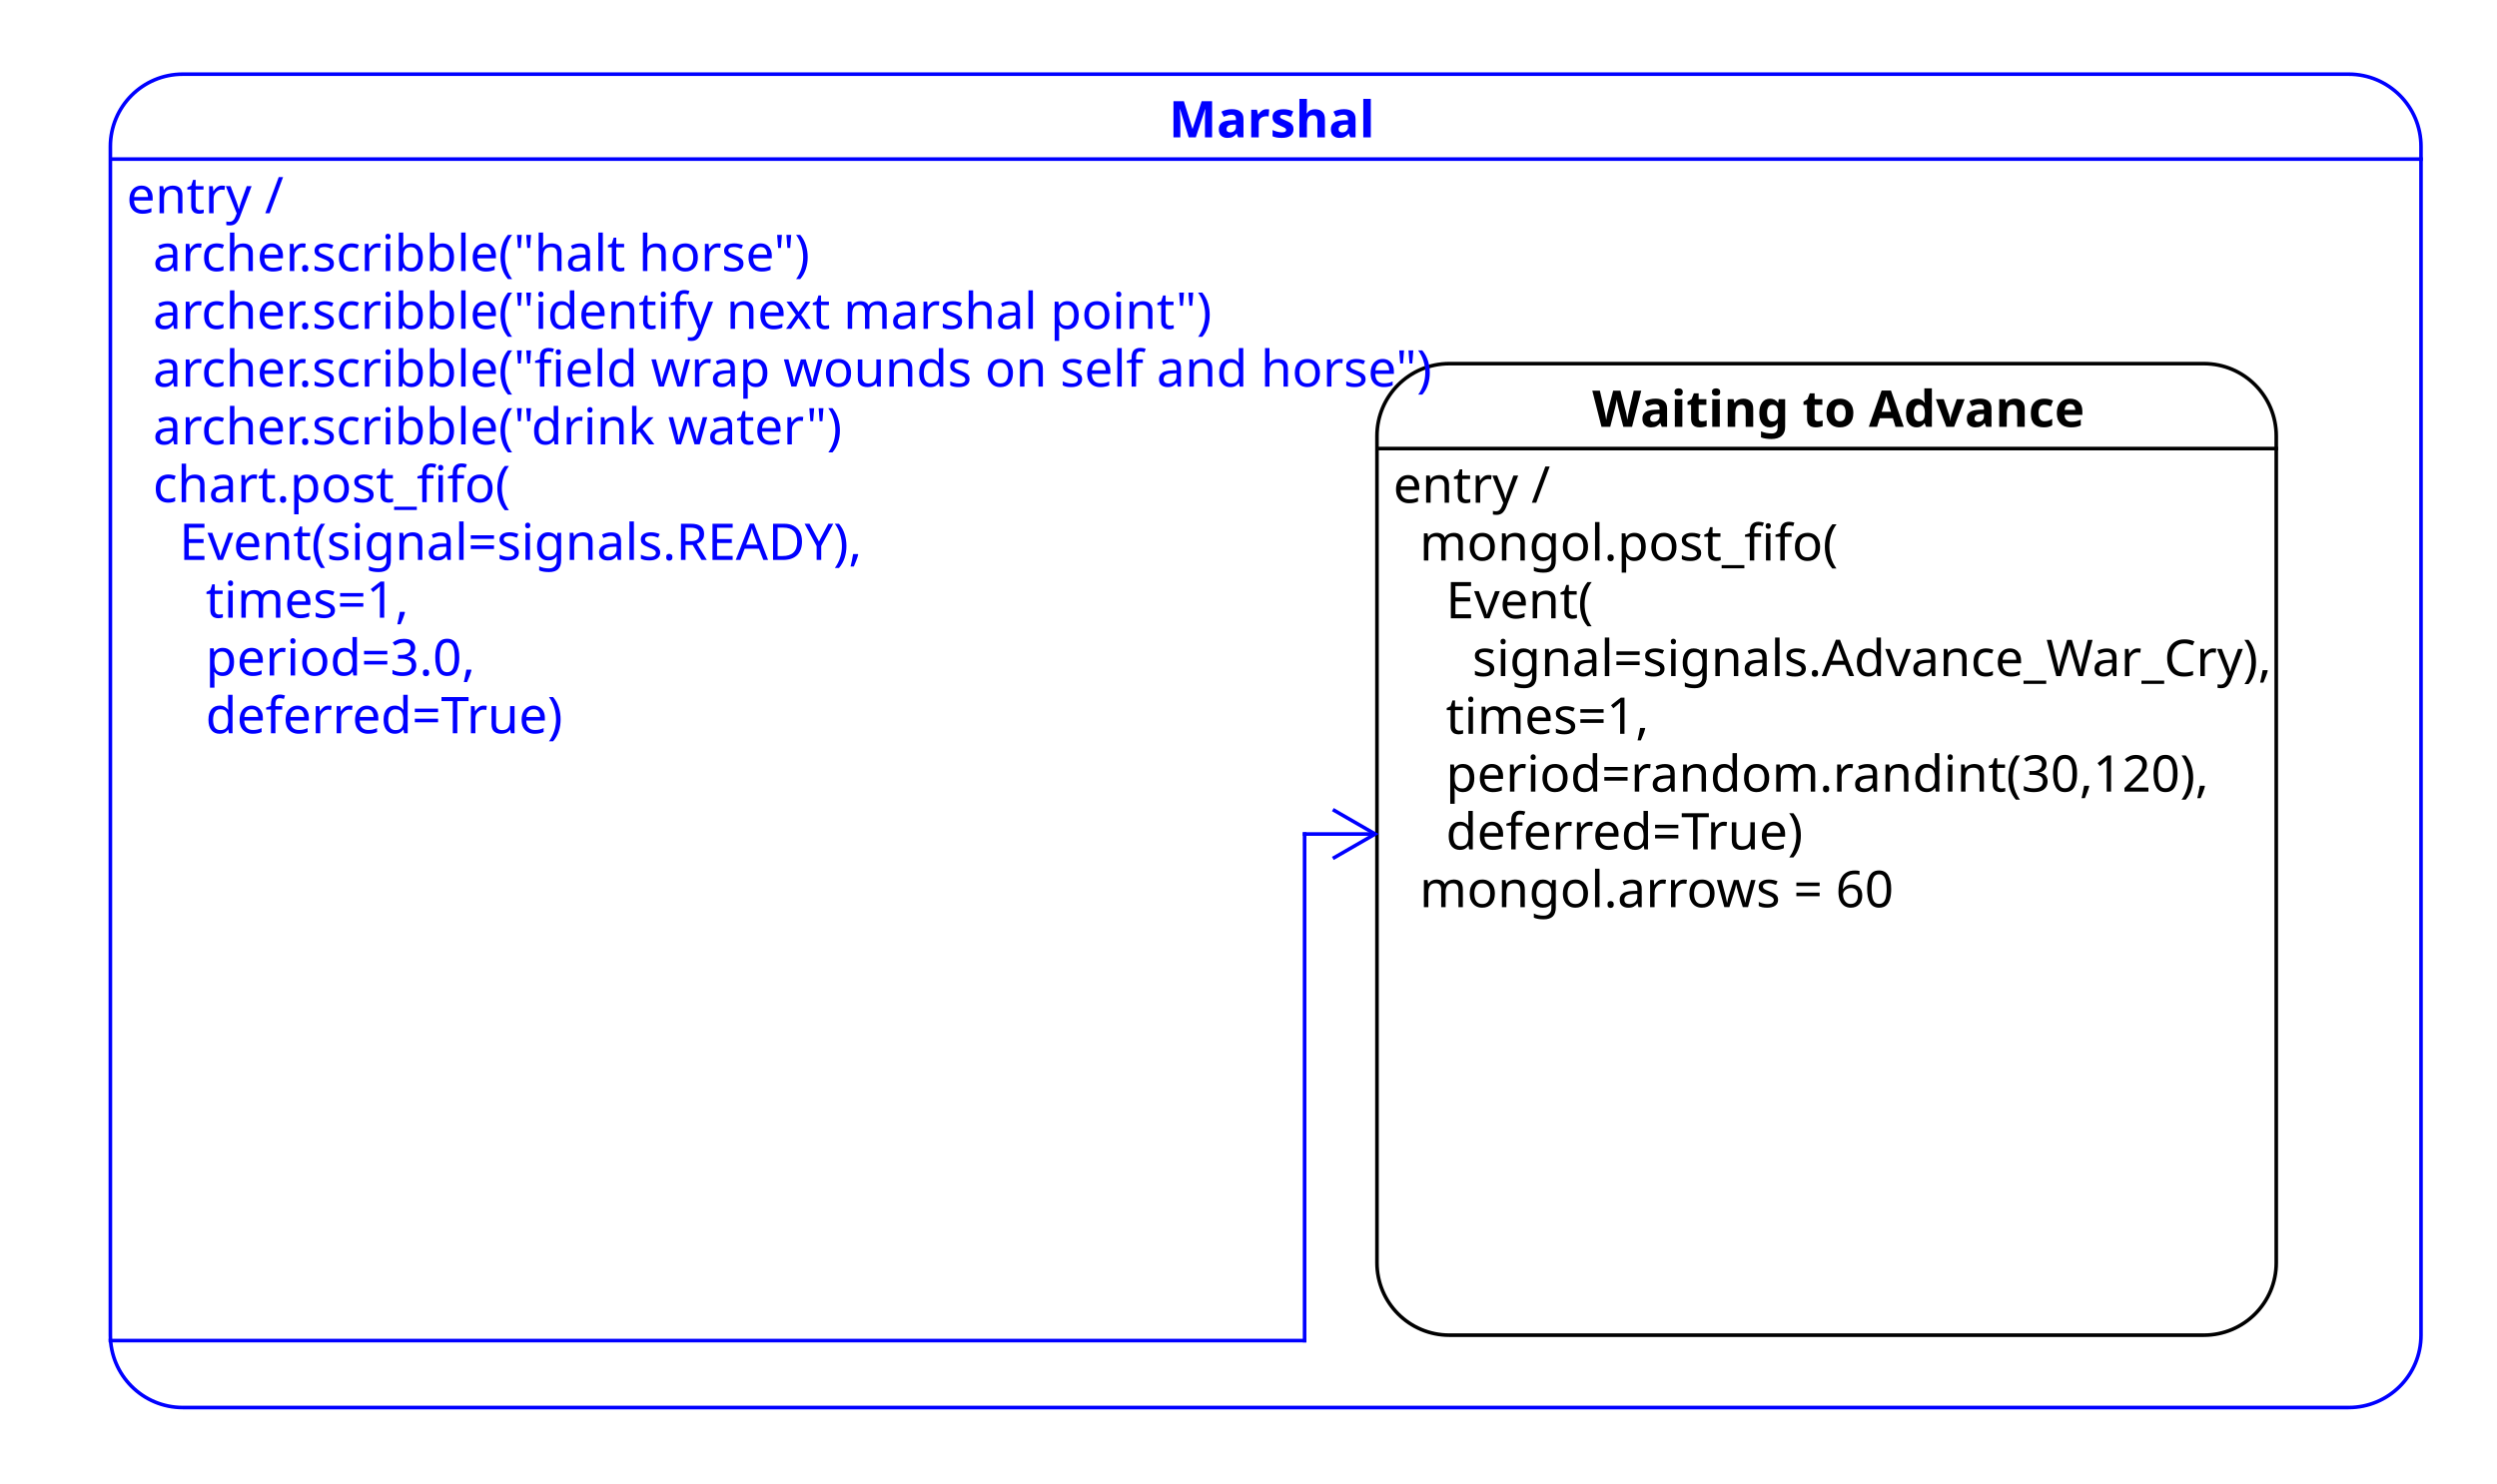
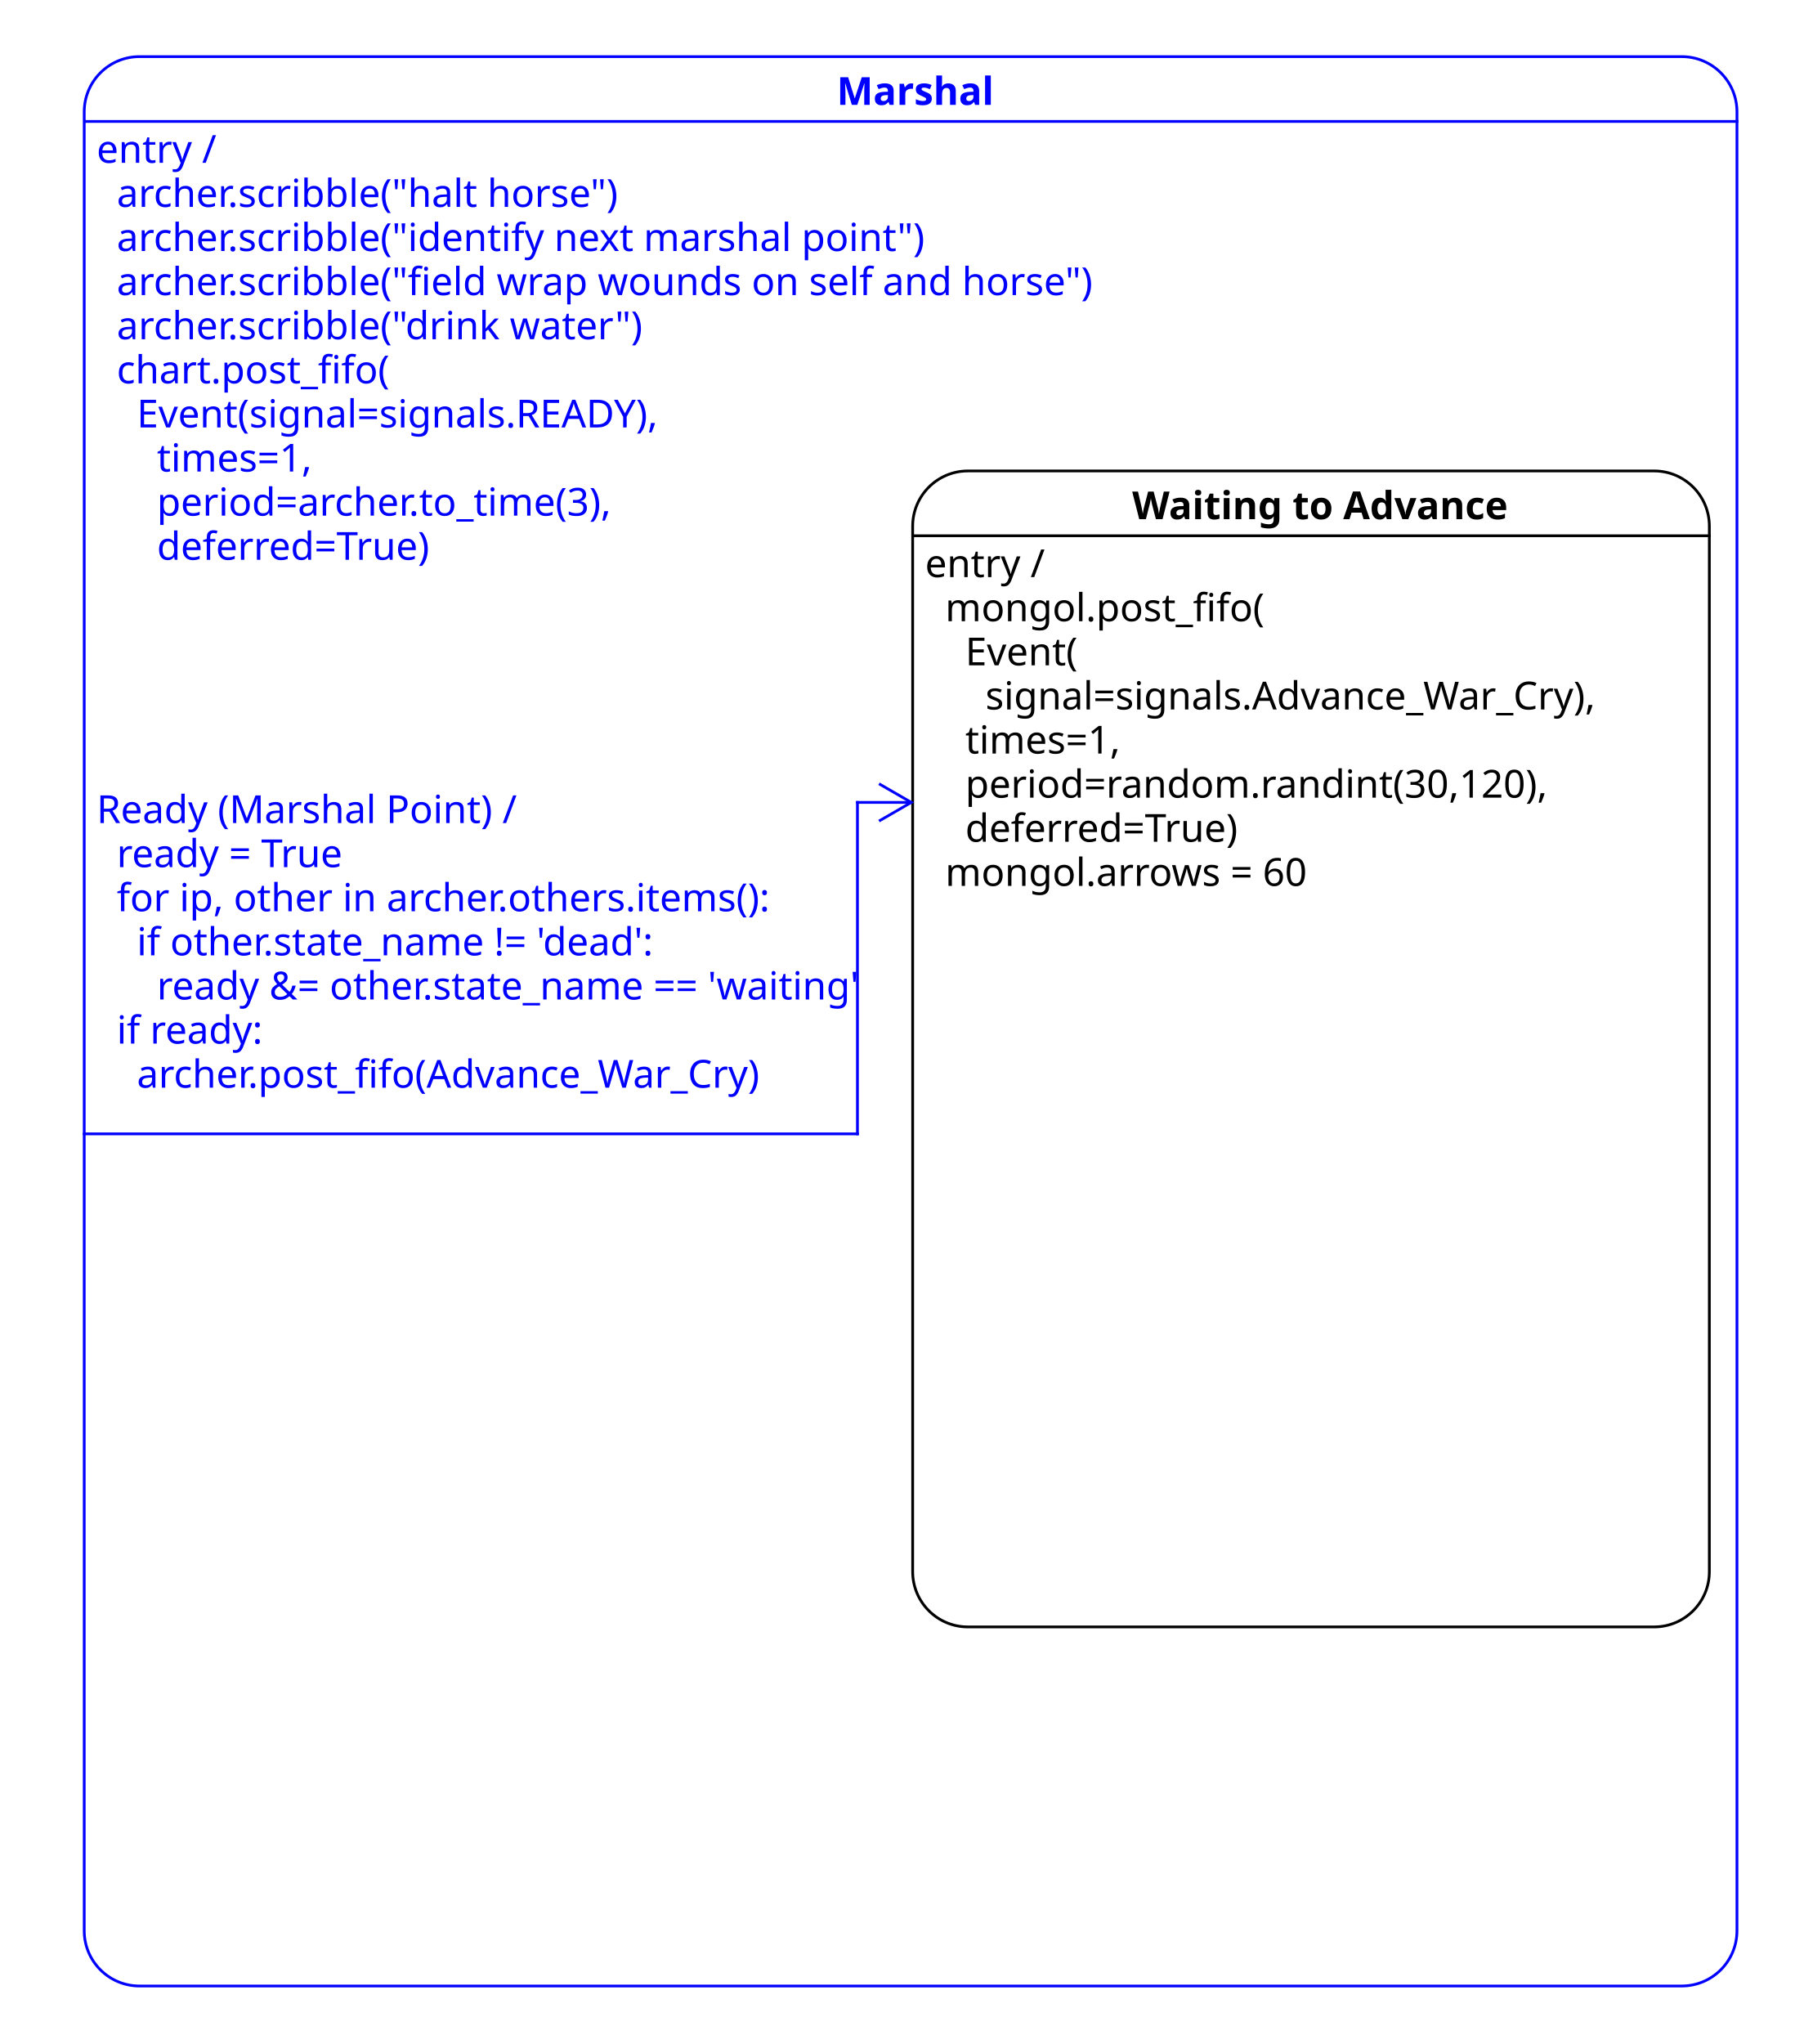
- <svg xmlns="http://www.w3.org/2000/svg" fill-opacity="1" color-rendering="auto" color-interpolation="auto" text-rendering="auto" stroke="black" stroke-linecap="square" width="690" stroke-miterlimit="10" shape-rendering="auto" stroke-opacity="1" fill="black" stroke-dasharray="none" font-weight="normal" stroke-width="1" viewBox="60 770 690 410" height="410" font-family="'Dialog'" font-style="normal" stroke-linejoin="miter" font-size="12px" stroke-dashoffset="0" image-rendering="auto">
+ <svg xmlns="http://www.w3.org/2000/svg" fill-opacity="1" color-rendering="auto" color-interpolation="auto" text-rendering="auto" stroke="black" stroke-linecap="square" width="650" stroke-miterlimit="10" shape-rendering="auto" stroke-opacity="1" fill="black" stroke-dasharray="none" font-weight="normal" stroke-width="1" viewBox="570 740 650 740" height="740" font-family="'Dialog'" font-style="normal" stroke-linejoin="miter" font-size="12px" stroke-dashoffset="0" image-rendering="auto">
  <defs id="genericDefs" />
  <g>
    <defs id="defs1">
      <clipPath clipPathUnits="userSpaceOnUse" id="clipPath1">
        <path d="M0 0 L2147483647 0 L2147483647 2147483647 L0 2147483647 L0 0 Z" />
      </clipPath>
      <clipPath clipPathUnits="userSpaceOnUse" id="clipPath2">
-         <path d="M0 0 L0 270 L250 270 L250 0 Z" />
+         <path d="M0 0 L0 130 L310 130 L310 0 Z" />
      </clipPath>
      <clipPath clipPathUnits="userSpaceOnUse" id="clipPath3">
-         <path d="M0 0 L0 370 L640 370 L640 0 Z" />
+         <path d="M0 0 L0 420 L290 420 L290 0 Z" />
      </clipPath>
      <clipPath clipPathUnits="userSpaceOnUse" id="clipPath4">
-         <path d="M0 0 L0 170 L380 170 L380 0 Z" />
+         <path d="M0 0 L0 700 L600 700 L600 0 Z" />
+       </clipPath>
+       <clipPath clipPathUnits="userSpaceOnUse" id="clipPath5">
+         <path d="M0 0 L0 150 L330 150 L330 0 Z" />
      </clipPath>
    </defs>
-     <g fill="rgb(255,255,255)" fill-opacity="0" transform="translate(440,870)" stroke-opacity="0" stroke="rgb(255,255,255)">
-       <rect x="0.5" y="0.5" clip-path="url(#clipPath2)" width="248.5" rx="20" ry="20" height="268.5" stroke="none" />
+     <g fill="blue" font-size="14px" font-family="sans-serif" transform="translate(600,1020)" stroke="blue">
+       <text x="5" xml:space="preserve" y="17.969" clip-path="url(#clipPath2)" stroke="none">Ready (Marshal Point) /</text>
+       <text x="5" xml:space="preserve" y="33.938" clip-path="url(#clipPath2)" stroke="none">  ready = True</text>
+       <text x="5" xml:space="preserve" y="49.906" clip-path="url(#clipPath2)" stroke="none">  for ip, other in archer.others.items():</text>
+       <text x="5" xml:space="preserve" y="65.875" clip-path="url(#clipPath2)" stroke="none">    if other.state_name != 'dead':</text>
+       <text x="5" xml:space="preserve" y="81.844" clip-path="url(#clipPath2)" stroke="none">      ready &amp;= other.state_name == 'waiting'</text>
+       <text x="5" xml:space="preserve" y="97.812" clip-path="url(#clipPath2)" stroke="none">  if ready:</text>
+       <text x="5" xml:space="preserve" y="113.781" clip-path="url(#clipPath2)" stroke="none">    archer.post_fifo(Advance_War_Cry)</text>
    </g>
-     <g transform="translate(440,870)">
-       <rect x="0.5" y="0.5" clip-path="url(#clipPath2)" fill="none" width="248.5" rx="20" ry="20" height="268.5" />
-       <text x="60" font-size="14px" y="17.969" clip-path="url(#clipPath2)" font-family="sans-serif" stroke="none" font-weight="bold" xml:space="preserve">Waiting to Advance</text>
-       <path fill="none" d="M1 23.969 L249 23.969" clip-path="url(#clipPath2)" />
-       <text x="5" font-size="14px" y="38.938" clip-path="url(#clipPath2)" font-family="sans-serif" stroke="none" xml:space="preserve">entry /</text>
-       <text x="5" font-size="14px" y="54.906" clip-path="url(#clipPath2)" font-family="sans-serif" stroke="none" xml:space="preserve">  mongol.post_fifo(</text>
-       <text x="5" font-size="14px" y="70.875" clip-path="url(#clipPath2)" font-family="sans-serif" stroke="none" xml:space="preserve">    Event(</text>
-       <text x="5" font-size="14px" y="86.844" clip-path="url(#clipPath2)" font-family="sans-serif" stroke="none" xml:space="preserve">      signal=signals.Advance_War_Cry),</text>
-       <text x="5" font-size="14px" y="102.812" clip-path="url(#clipPath2)" font-family="sans-serif" stroke="none" xml:space="preserve">    times=1,</text>
-       <text x="5" font-size="14px" y="118.781" clip-path="url(#clipPath2)" font-family="sans-serif" stroke="none" xml:space="preserve">    period=random.randint(30,120),</text>
-       <text x="5" font-size="14px" y="134.75" clip-path="url(#clipPath2)" font-family="sans-serif" stroke="none" xml:space="preserve">    deferred=True)</text>
-       <text x="5" font-size="14px" y="150.719" clip-path="url(#clipPath2)" font-family="sans-serif" stroke="none" xml:space="preserve">  mongol.arrows = 60</text>
-       <text x="5" font-size="14px" y="182.656" clip-path="url(#clipPath2)" font-family="sans-serif" stroke="none" xml:space="preserve">  </text>
+     <g fill="rgb(255,255,255)" fill-opacity="0" transform="translate(900,910)" stroke-opacity="0" stroke="rgb(255,255,255)">
+       <rect x="0.5" y="0.5" clip-path="url(#clipPath3)" width="288.5" rx="20" ry="20" height="418.5" stroke="none" />
    </g>
-     <g fill="rgb(255,255,255)" fill-opacity="0" transform="translate(90,790)" stroke-opacity="0" stroke="rgb(255,255,255)">
-       <rect x="0.5" y="0.5" clip-path="url(#clipPath3)" width="638.5" rx="20" ry="20" height="368.5" stroke="none" />
+     <g transform="translate(900,910)">
+       <rect x="0.5" y="0.5" clip-path="url(#clipPath3)" fill="none" width="288.5" rx="20" ry="20" height="418.5" />
+       <text x="80" font-size="14px" y="17.969" clip-path="url(#clipPath3)" font-family="sans-serif" stroke="none" font-weight="bold" xml:space="preserve">Waiting to Advance</text>
+       <path fill="none" d="M1 23.969 L289 23.969" clip-path="url(#clipPath3)" />
+       <text x="5" font-size="14px" y="38.938" clip-path="url(#clipPath3)" font-family="sans-serif" stroke="none" xml:space="preserve">entry /</text>
+       <text x="5" font-size="14px" y="54.906" clip-path="url(#clipPath3)" font-family="sans-serif" stroke="none" xml:space="preserve">  mongol.post_fifo(</text>
+       <text x="5" font-size="14px" y="70.875" clip-path="url(#clipPath3)" font-family="sans-serif" stroke="none" xml:space="preserve">    Event(</text>
+       <text x="5" font-size="14px" y="86.844" clip-path="url(#clipPath3)" font-family="sans-serif" stroke="none" xml:space="preserve">      signal=signals.Advance_War_Cry),</text>
+       <text x="5" font-size="14px" y="102.812" clip-path="url(#clipPath3)" font-family="sans-serif" stroke="none" xml:space="preserve">    times=1,</text>
+       <text x="5" font-size="14px" y="118.781" clip-path="url(#clipPath3)" font-family="sans-serif" stroke="none" xml:space="preserve">    period=random.randint(30,120),</text>
+       <text x="5" font-size="14px" y="134.75" clip-path="url(#clipPath3)" font-family="sans-serif" stroke="none" xml:space="preserve">    deferred=True)</text>
+       <text x="5" font-size="14px" y="150.719" clip-path="url(#clipPath3)" font-family="sans-serif" stroke="none" xml:space="preserve">  mongol.arrows = 60</text>
+       <text x="5" font-size="14px" y="182.656" clip-path="url(#clipPath3)" font-family="sans-serif" stroke="none" xml:space="preserve">  </text>
    </g>
-     <g fill="blue" transform="translate(90,790)" stroke="blue">
-       <rect x="0.5" y="0.5" clip-path="url(#clipPath3)" fill="none" width="638.5" rx="20" ry="20" height="368.5" />
-       <text x="293" font-size="14px" y="17.969" clip-path="url(#clipPath3)" font-family="sans-serif" stroke="none" font-weight="bold" xml:space="preserve">Marshal</text>
-       <path fill="none" d="M1 23.969 L639 23.969" clip-path="url(#clipPath3)" />
-       <text x="5" font-size="14px" y="38.938" clip-path="url(#clipPath3)" font-family="sans-serif" stroke="none" xml:space="preserve">entry / </text>
-       <text x="5" font-size="14px" y="54.906" clip-path="url(#clipPath3)" font-family="sans-serif" stroke="none" xml:space="preserve">  archer.scribble("halt horse")</text>
-       <text x="5" font-size="14px" y="70.875" clip-path="url(#clipPath3)" font-family="sans-serif" stroke="none" xml:space="preserve">  archer.scribble("identify next marshal point")</text>
-       <text x="5" font-size="14px" y="86.844" clip-path="url(#clipPath3)" font-family="sans-serif" stroke="none" xml:space="preserve">  archer.scribble("field wrap wounds on self and horse")</text>
-       <text x="5" font-size="14px" y="102.812" clip-path="url(#clipPath3)" font-family="sans-serif" stroke="none" xml:space="preserve">  archer.scribble("drink water")</text>
-       <text x="5" font-size="14px" y="118.781" clip-path="url(#clipPath3)" font-family="sans-serif" stroke="none" xml:space="preserve">  chart.post_fifo(</text>
-       <text x="5" font-size="14px" y="134.75" clip-path="url(#clipPath3)" font-family="sans-serif" stroke="none" xml:space="preserve">    Event(signal=signals.READY),</text>
-       <text x="5" font-size="14px" y="150.719" clip-path="url(#clipPath3)" font-family="sans-serif" stroke="none" xml:space="preserve">      times=1,</text>
-       <text x="5" font-size="14px" y="166.688" clip-path="url(#clipPath3)" font-family="sans-serif" stroke="none" xml:space="preserve">      period=3.0,</text>
-       <text x="5" font-size="14px" y="182.656" clip-path="url(#clipPath3)" font-family="sans-serif" stroke="none" xml:space="preserve">      deferred=True)</text>
+     <g fill="rgb(255,255,255)" fill-opacity="0" transform="translate(600,760)" stroke-opacity="0" stroke="rgb(255,255,255)">
+       <rect x="0.5" y="0.5" clip-path="url(#clipPath4)" width="598.5" rx="20" ry="20" height="698.5" stroke="none" />
    </g>
-     <g fill="blue" transform="translate(80,990)" stroke="blue">
-       <path fill="none" d="M10.5 150.5 L340.5 150.5" clip-path="url(#clipPath4)" />
-       <path fill="none" d="M340.5 150.5 L340.5 10.5" clip-path="url(#clipPath4)" />
-       <path fill="none" d="M340.5 10.5 L359.5 10.5" clip-path="url(#clipPath4)" />
-       <path fill="none" d="M348.742 17 L360 10.5 L348.742 4" clip-path="url(#clipPath4)" />
+     <g fill="blue" transform="translate(600,760)" stroke="blue">
+       <rect x="0.5" y="0.5" clip-path="url(#clipPath4)" fill="none" width="598.5" rx="20" ry="20" height="698.5" />
+       <text x="273" font-size="14px" y="17.969" clip-path="url(#clipPath4)" font-family="sans-serif" stroke="none" font-weight="bold" xml:space="preserve">Marshal</text>
+       <path fill="none" d="M1 23.969 L599 23.969" clip-path="url(#clipPath4)" />
+       <text x="5" font-size="14px" y="38.938" clip-path="url(#clipPath4)" font-family="sans-serif" stroke="none" xml:space="preserve">entry / </text>
+       <text x="5" font-size="14px" y="54.906" clip-path="url(#clipPath4)" font-family="sans-serif" stroke="none" xml:space="preserve">  archer.scribble("halt horse")</text>
+       <text x="5" font-size="14px" y="70.875" clip-path="url(#clipPath4)" font-family="sans-serif" stroke="none" xml:space="preserve">  archer.scribble("identify next marshal point")</text>
+       <text x="5" font-size="14px" y="86.844" clip-path="url(#clipPath4)" font-family="sans-serif" stroke="none" xml:space="preserve">  archer.scribble("field wrap wounds on self and horse")</text>
+       <text x="5" font-size="14px" y="102.812" clip-path="url(#clipPath4)" font-family="sans-serif" stroke="none" xml:space="preserve">  archer.scribble("drink water")</text>
+       <text x="5" font-size="14px" y="118.781" clip-path="url(#clipPath4)" font-family="sans-serif" stroke="none" xml:space="preserve">  chart.post_fifo(</text>
+       <text x="5" font-size="14px" y="134.75" clip-path="url(#clipPath4)" font-family="sans-serif" stroke="none" xml:space="preserve">    Event(signal=signals.READY),</text>
+       <text x="5" font-size="14px" y="150.719" clip-path="url(#clipPath4)" font-family="sans-serif" stroke="none" xml:space="preserve">      times=1,</text>
+       <text x="5" font-size="14px" y="166.688" clip-path="url(#clipPath4)" font-family="sans-serif" stroke="none" xml:space="preserve">      period=archer.to_time(3),</text>
+       <text x="5" font-size="14px" y="182.656" clip-path="url(#clipPath4)" font-family="sans-serif" stroke="none" xml:space="preserve">      deferred=True)</text>
+     </g>
+     <g fill="blue" transform="translate(590,1020)" stroke="blue">
+       <path fill="none" d="M10.5 130.5 L290.5 130.5" clip-path="url(#clipPath5)" />
+       <path fill="none" d="M290.5 130.5 L290.5 10.5" clip-path="url(#clipPath5)" />
+       <path fill="none" d="M290.5 10.5 L309.5 10.5" clip-path="url(#clipPath5)" />
+       <path fill="none" d="M298.742 17 L310 10.5 L298.742 4" clip-path="url(#clipPath5)" />
    </g>
  </g>
</svg>
